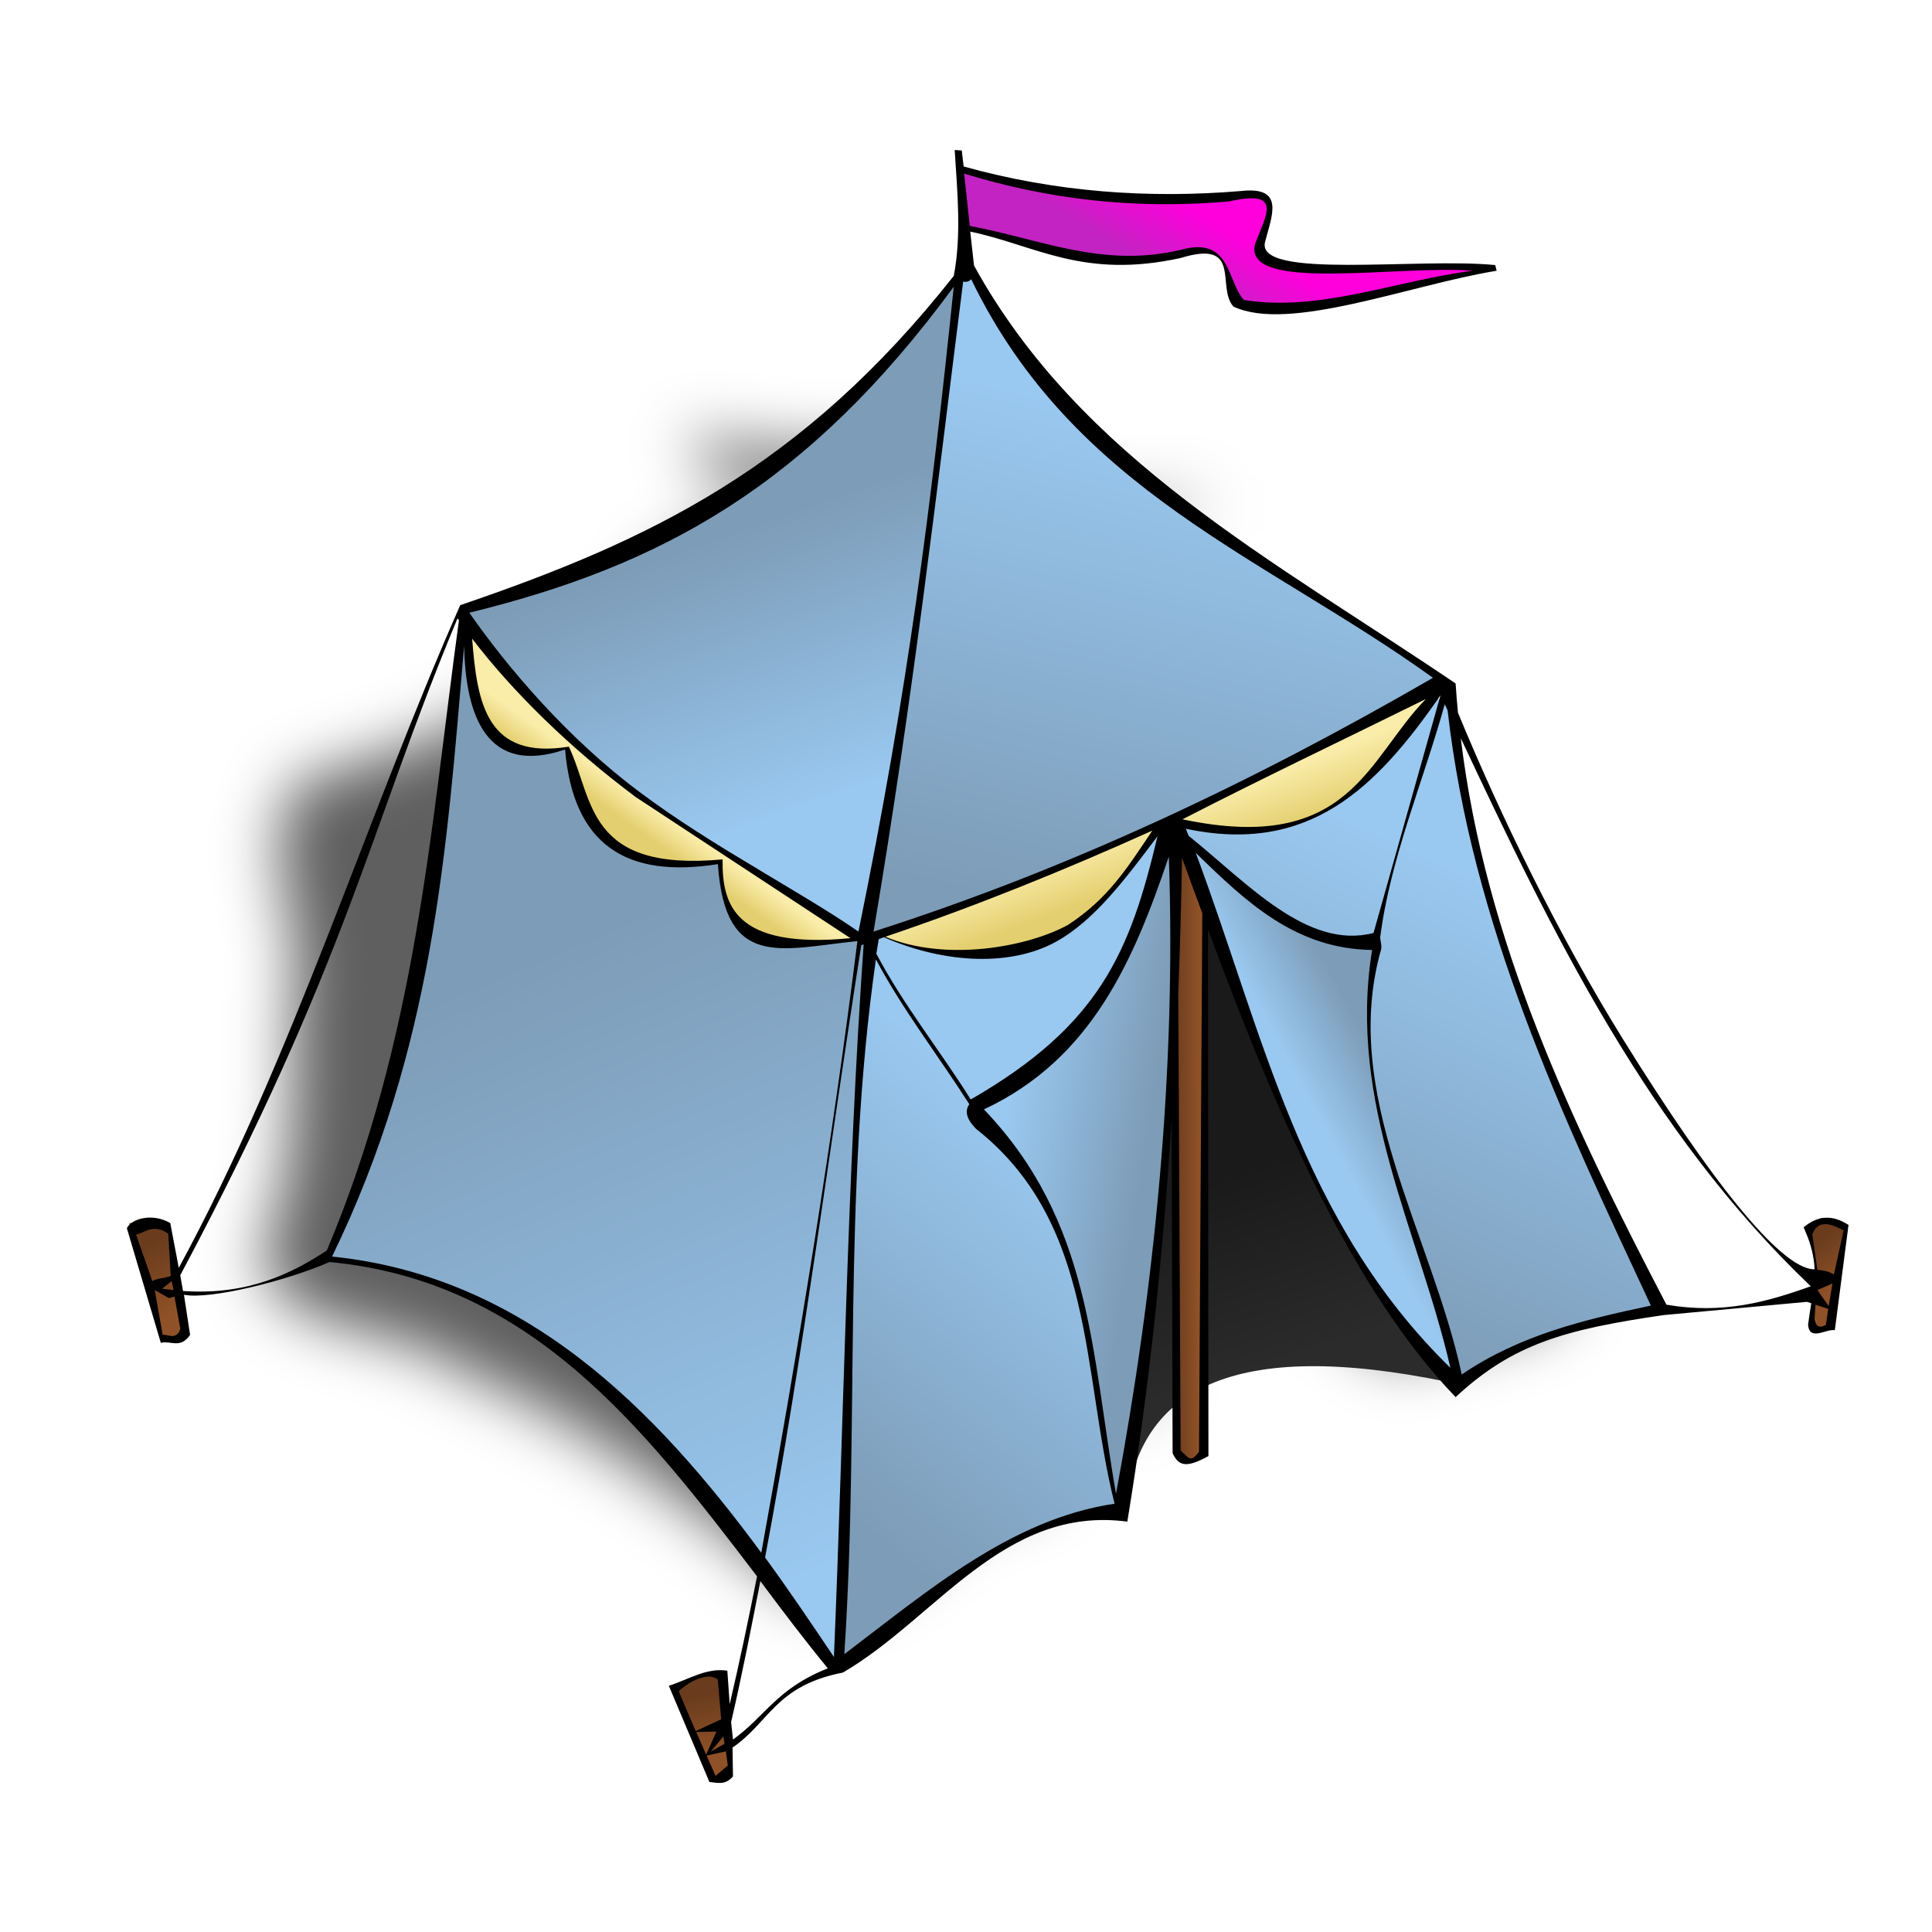
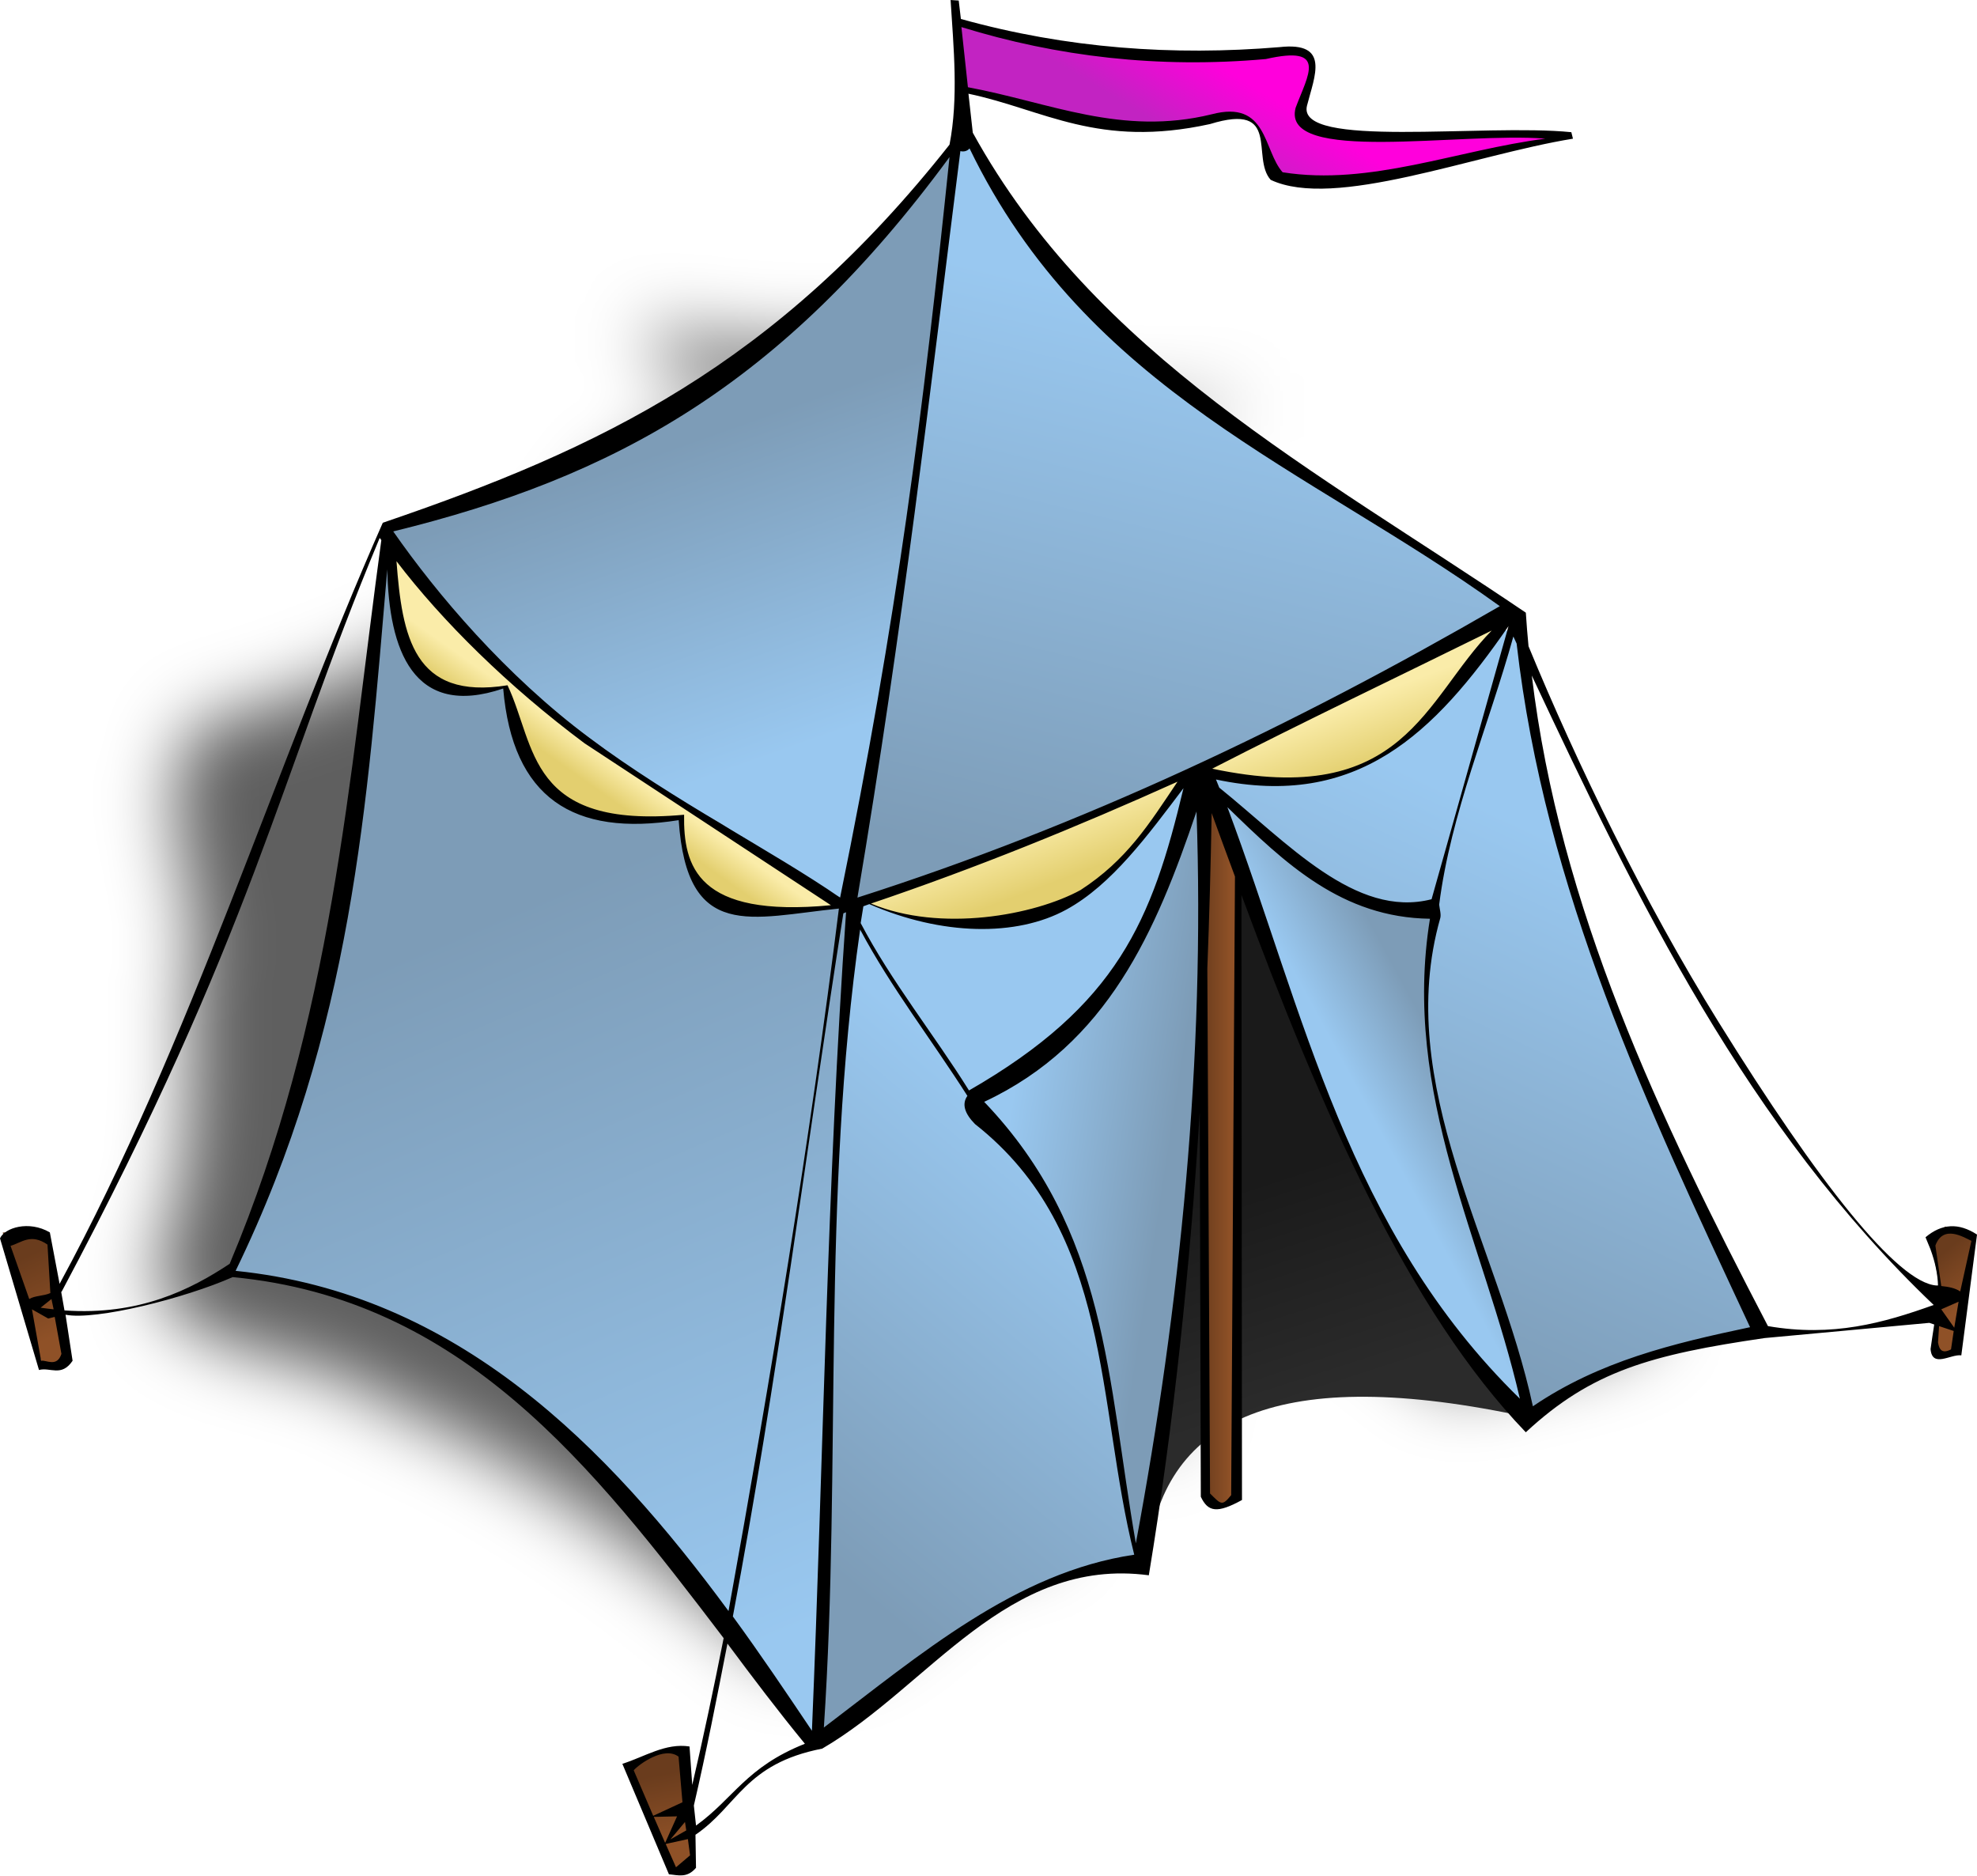
- <svg xmlns="http://www.w3.org/2000/svg" xmlns:xlink="http://www.w3.org/1999/xlink" width="128" height="128" id="svg2" version="1.0">
+ <svg xmlns="http://www.w3.org/2000/svg" xmlns:xlink="http://www.w3.org/1999/xlink" width="114.062" height="108.189" id="svg2" version="1.0">
  <defs id="defs4">
    <linearGradient id="linearGradient3203">
      <stop style="stop-color:#e3cf6f;stop-opacity:1;" offset="0" id="stop3205" />
      <stop style="stop-color:#faeca9;stop-opacity:1;" offset="1" id="stop3207" />
    </linearGradient>
    <linearGradient id="linearGradient3167">
      <stop style="stop-color:#7d9cb7;stop-opacity:1;" offset="0" id="stop3169" />
      <stop style="stop-color:#99c8f0;stop-opacity:1;" offset="1" id="stop3171" />
    </linearGradient>
    <linearGradient id="linearGradient2320">
      <stop style="stop-color:#6a3c1d;stop-opacity:1;" offset="0" id="stop2322" />
      <stop style="stop-color:#8f5127;stop-opacity:1;" offset="1" id="stop2324" />
    </linearGradient>
    <linearGradient xlink:href="#linearGradient2320" id="linearGradient2474" x1="9.514" y1="82.595" x2="11.589" y2="87.005" gradientUnits="userSpaceOnUse" />
    <linearGradient xlink:href="#linearGradient2320" id="linearGradient2478" x1="46.486" y1="112.303" x2="47.222" y2="116.281" gradientUnits="userSpaceOnUse" />
    <linearGradient xlink:href="#linearGradient2320" id="linearGradient2482" x1="77.751" y1="76.411" x2="79.395" y2="76.411" gradientUnits="userSpaceOnUse" />
    <linearGradient xlink:href="#linearGradient2320" id="linearGradient2486" x1="120.303" y1="82.378" x2="122.292" y2="84.8" gradientUnits="userSpaceOnUse" />
    <linearGradient id="linearGradient3108">
      <stop id="stop3110" offset="0" style="stop-color:#c223c2;stop-opacity:1;" />
      <stop id="stop3112" offset="1" style="stop-color:#ff00dc;stop-opacity:1;" />
    </linearGradient>
    <linearGradient xlink:href="#linearGradient3108" id="linearGradient2586" x1="75.66" y1="17.382" x2="78.135" y2="13.316" gradientUnits="userSpaceOnUse" />
    <linearGradient xlink:href="#linearGradient3167" id="linearGradient3173" x1="62.097" y1="58.638" x2="69.881" y2="26.465" gradientUnits="userSpaceOnUse" />
    <linearGradient xlink:href="#linearGradient3167" id="linearGradient3177" x1="50.381" y1="34.574" x2="56.657" y2="52.251" gradientUnits="userSpaceOnUse" />
    <linearGradient xlink:href="#linearGradient3167" id="linearGradient3183" x1="35.886" y1="63.211" x2="53.475" y2="104.4" gradientUnits="userSpaceOnUse" />
    <linearGradient xlink:href="#linearGradient3167" id="linearGradient3187" x1="59.839" y1="103.34" x2="77.251" y2="82.392" gradientUnits="userSpaceOnUse" />
    <linearGradient xlink:href="#linearGradient3167" id="linearGradient3191" x1="76" y1="75.5" x2="66.688" y2="74.062" gradientUnits="userSpaceOnUse" />
    <linearGradient xlink:href="#linearGradient3167" id="linearGradient3195" x1="89.375" y1="66.656" x2="84.75" y2="69.156" gradientUnits="userSpaceOnUse" />
    <linearGradient xlink:href="#linearGradient3167" id="linearGradient3199" x1="91.062" y1="88.875" x2="104" y2="61.062" gradientUnits="userSpaceOnUse" />
    <linearGradient xlink:href="#linearGradient3203" id="linearGradient3209" x1="42.292" y1="55.092" x2="43.33" y2="53.622" gradientUnits="userSpaceOnUse" />
    <linearGradient xlink:href="#linearGradient3203" id="linearGradient3213" x1="75.589" y1="58.465" x2="74.292" y2="55.005" gradientUnits="userSpaceOnUse" />
    <linearGradient id="linearGradient3415">
      <stop id="stop3417" offset="0" style="stop-color:#1a1a1a;stop-opacity:1;" />
      <stop id="stop3419" offset="1" style="stop-color:#2b2b2b;stop-opacity:1;" />
    </linearGradient>
    <linearGradient xlink:href="#linearGradient3415" id="linearGradient3409" x1="79.972" y1="78.421" x2="83.905" y2="90.53" gradientUnits="userSpaceOnUse" />
-     <filter id="filter3460">
+     <filter id="filter3460" color-interpolation-filters="sRGB">
      <feGaussianBlur stdDeviation="2.041" id="feGaussianBlur3462" />
    </filter>
  </defs>
-   <g id="layer2">
-     <path style="fill:#000000;fill-opacity:0.627;fill-rule:evenodd;stroke:none;stroke-width:1px;stroke-linecap:butt;stroke-linejoin:miter;stroke-opacity:1;filter:url(#filter3460)" d="M 45.622,28.693 C 47.733,35.559 57.988,31.306 63.336,33.756 C 69.164,36.362 75.857,35.304 80.525,33.125 C 75.487,33.664 69.026,34.315 64.761,30.383 C 59.041,29.163 51.936,30.737 45.622,28.693 z M 47.828,34.113 C 45.925,35.754 48.45,42.093 47.09,36.619 C 43.355,35.221 42.471,41.764 38.969,42.885 C 33.905,47.067 27.14,49.86 19.943,51.721 C 16.358,55.969 20.807,61.837 19.336,66.657 C 19.32,72.123 19.732,77.804 17.474,82.789 C 17.386,88.594 26.321,87.377 30.552,90.732 C 39.224,94.336 45.973,99.7 52.65,105.141 C 59.582,107.759 61.622,98.662 68.39,99.058 C 78.393,84.316 66.393,55.286 75.27,94.32 C 84.263,70.076 56.877,62.484 92.383,90.078 C 95.688,88.286 105.464,88.357 103.629,84.226 C 99.713,78.794 94.328,73.914 91.115,68.23 C 82.791,49.528 76.258,52.589 59.35,43.094 C 55.056,40.475 51.268,37.378 47.828,34.113 z M 47.949,47.268 C 48.902,67.253 48.897,67.253 47.949,47.268 z M 71.246,95.628 C 71.684,96.504 71.805,96.747 71.246,95.628 z" id="path3215" />
-     <path style="fill:url(#linearGradient3409);fill-rule:evenodd;stroke:none;stroke-width:1px;stroke-linecap:butt;stroke-linejoin:miter;stroke-opacity:1" d="M 74.609,99.869 C 75.424,92.042 81.714,88.623 95.891,91.552 L 78.768,55.47 C 78.768,55.47 69.717,99.012 70.206,99.012 C 70.695,99.012 74.609,100.113 74.609,99.869 z" id="path3407" />
-     <path style="fill:url(#linearGradient2474);fill-rule:evenodd;stroke:none;stroke-width:1px;stroke-linecap:butt;stroke-linejoin:miter;stroke-opacity:1;fill-opacity:1" d="M 8.562,81.038 L 10.292,86.659 L 10.897,88.908 L 11.503,88.822 L 12.454,88.13 L 11.157,81.297 L 9.859,80.951 L 8.562,81.038 z" id="path2472" />
-     <path style="fill:url(#linearGradient2478);fill-rule:evenodd;stroke:none;stroke-width:1px;stroke-linecap:butt;stroke-linejoin:miter;stroke-opacity:1" d="M 44.627,111.741 L 46.789,110.876 L 47.741,110.789 L 48.346,117.276 L 47.395,117.795 L 45.838,114.941 L 44.627,111.741 z" id="path2476" />
-     <path style="fill:url(#linearGradient2482);fill-rule:evenodd;stroke:none;stroke-width:1px;stroke-linecap:butt;stroke-linejoin:miter;stroke-opacity:1" d="M 77.838,56.822 L 77.751,60.714 L 77.924,75.243 L 77.838,95.914 L 78.703,96.951 L 80,96.432 L 79.741,70.832 L 80,60.541 L 78.443,55.87 L 77.838,56.822 z" id="path2480" />
-     <path style="fill:url(#linearGradient2486);fill-rule:evenodd;stroke:none;stroke-width:1px;stroke-linecap:butt;stroke-linejoin:miter;stroke-opacity:1" d="M 120.043,87.957 L 120.216,86.314 L 120.389,84.584 L 119.784,81.297 L 120.649,80.692 L 122.292,81.297 L 121.859,83.978 L 121.341,87.957 L 120.562,88.043 L 120.043,87.957 z" id="path2484" />
-     <path style="fill:url(#linearGradient2586);fill-rule:evenodd;stroke:none;stroke-width:1px;stroke-linecap:butt;stroke-linejoin:miter;stroke-opacity:1" d="M 63.551,11.062 L 66.998,12.123 L 75.484,13.095 L 80.61,13.095 L 83.35,12.742 L 84.234,13.714 L 83.527,16.454 L 83.704,16.984 L 85.206,17.515 L 90.245,17.868 L 98.73,17.691 L 93.957,19.017 L 86.797,20.255 L 84.499,20.52 L 81.671,19.901 L 81.229,17.868 C 81.005,16.902 80.355,16.788 79.726,16.631 L 76.456,16.984 L 72.655,17.161 L 68.501,16.189 L 63.905,15.128 L 63.551,11.062 z" id="path2584" />
-     <path style="fill:url(#linearGradient3173);fill-rule:evenodd;stroke:none;stroke-width:1px;stroke-linecap:butt;stroke-linejoin:miter;stroke-opacity:1;fill-opacity:1" d="M 57.188,62.062 L 61.75,60.812 L 76.75,54.75 L 88.188,49.188 L 95.938,45.375 L 94.938,44.5 L 88.875,40.562 L 80.25,35.062 L 71.188,27.562 L 64.5,18.062 L 63.562,18.375 L 63.438,21.062 L 61.938,31.938 L 60.312,45.125 L 58.25,57.25 L 57.188,62.062 z" id="path2588" />
-     <path style="fill:url(#linearGradient3177);fill-rule:evenodd;stroke:none;stroke-width:1px;stroke-linecap:butt;stroke-linejoin:miter;stroke-opacity:1" d="M 30.848,40.054 L 36.946,38.551 L 46.492,34.308 L 52.679,29.889 L 56.834,26.088 L 63.463,18.664 L 63.374,20.255 L 62.225,30.508 L 60.281,43.678 L 57.364,61.974 L 55.508,61.002 L 50.028,57.466 L 46.227,55.256 L 43.841,53.577 L 38.272,49.423 L 32.704,43.236 L 31.201,41.733 L 30.848,40.054 z" id="path3175" />
-     <path style="fill:url(#linearGradient3183);fill-rule:evenodd;stroke:none;stroke-width:1px;stroke-linecap:butt;stroke-linejoin:miter;stroke-opacity:1" d="M 21.655,83.452 L 22.804,81.154 L 26.163,71.697 L 29.875,51.898 L 30.582,41.645 L 31.378,45.092 L 31.997,47.301 L 33.146,48.981 L 34.913,49.865 L 37.653,49.6 L 38.714,53.223 L 40.305,55.433 L 42.073,56.759 L 43.841,56.936 L 45.432,57.289 L 47.73,57.113 L 47.995,59.145 L 48.879,61.09 L 50.293,62.062 L 53.563,62.416 L 57.276,62.239 L 57.629,63.653 L 56.745,73.818 L 56.215,93.882 L 55.596,110.411 L 50.735,104.224 L 43.487,95.12 L 38.095,89.993 L 33.057,86.634 L 26.163,84.071 L 21.655,83.452 z" id="path3181" />
-     <path style="fill:url(#linearGradient3187);fill-rule:evenodd;stroke:none;stroke-width:1px;stroke-linecap:butt;stroke-linejoin:miter;stroke-opacity:1" d="M 55.596,109.88 L 56.569,80.359 L 56.745,72.315 L 57.983,61.886 C 64.84,59.875 70.942,57.109 77.251,54.549 L 76.544,57.643 L 73.451,65.067 L 68.855,70.371 L 64.789,73.022 L 64.965,74.26 L 67.794,77 L 70.269,81.773 L 71.771,86.723 L 72.92,93.529 L 73.664,98.213 L 74.246,100.334 L 70.799,100.423 L 65.407,103.163 L 59.751,106.964 L 56.127,110.234 L 55.596,109.88 z" id="path3185" />
-     <path style="fill:url(#linearGradient3191);fill-rule:evenodd;stroke:none;stroke-width:1px;stroke-linecap:butt;stroke-linejoin:miter;stroke-opacity:1;fill-opacity:1" d="M 64.938,73.5 L 66.438,75.438 L 68.875,78.938 L 69.938,81.375 L 71.375,85.125 L 72,88.062 L 72.75,93.25 L 73.188,95.812 L 73.688,98.188 L 73.938,99.5 L 75.812,89.875 L 76.875,81.25 L 77.562,71.562 L 77.938,61.188 L 77.688,55.062 L 76.812,56.312 L 75,62.188 L 71.375,68.062 L 67.062,71.625 L 64.562,73.125 L 64.938,73.5 z" id="path3189" />
-     <path style="fill:url(#linearGradient3195);fill-rule:evenodd;stroke:none;stroke-width:1px;stroke-linecap:butt;stroke-linejoin:miter;stroke-opacity:1" d="M 78.125,55.125 L 81.188,63.688 L 84,70.938 L 86.25,76.125 L 87.812,79.625 L 90.75,84.375 L 95.375,90.562 L 96.438,91.688 L 95.938,88.312 L 92.125,76.625 L 91.25,73.062 L 90.875,70.375 L 90.562,67.688 L 91.188,63.312 L 91.312,62.562 L 89.438,62.375 L 85.375,61.062 L 80.562,57.125 L 78.125,55.125 z" id="path3193" />
-     <path style="fill:url(#linearGradient3199);fill-rule:evenodd;stroke:none;stroke-width:1px;stroke-linecap:butt;stroke-linejoin:miter;stroke-opacity:1;fill-opacity:1" d="M 97,91.562 L 98.688,90.188 L 102.812,88.375 L 110.062,86.812 L 105.062,76.625 L 100.312,64.812 L 97.375,55.125 L 96.25,46.562 L 93.75,45.875 L 87.875,49.062 L 81.938,52.125 L 77.688,54.438 L 78,55.375 L 79.562,56.438 L 82.312,59.062 L 85.125,60.875 L 87,61.875 L 89.438,62.5 L 91.438,62.625 L 90.938,64.188 L 90.625,67.062 L 90.875,70.875 L 91.625,74.75 L 92.688,78.625 L 95.75,87.75 L 96.438,92.062 L 97,91.562 z" id="path3197" />
-     <path style="fill:url(#linearGradient3209);fill-rule:evenodd;stroke:none;stroke-width:1px;stroke-linecap:butt;stroke-linejoin:miter;stroke-opacity:1;fill-opacity:1" d="M 30.812,41.688 L 31.25,46.312 L 32.562,48.75 L 34.875,49.75 L 37.625,49.625 L 38.562,52.625 L 40.125,55.625 L 42.438,56.938 L 44.562,57.312 L 47.812,57.062 L 47.812,58.562 L 48.688,60.812 L 50.688,62.312 L 53.25,62.438 L 57.125,62.312 L 50.812,58.125 L 44.25,54.062 L 38.562,49.688 L 32,42.312 L 30.812,41.688 z" id="path3201" />
-     <path style="fill:url(#linearGradient3213);fill-rule:evenodd;stroke:none;stroke-width:1px;stroke-linecap:butt;stroke-linejoin:miter;stroke-opacity:1" d="M 58.292,62.011 L 60.714,62.789 L 65.903,63.308 L 69.016,62.097 L 70.746,61.405 L 72.735,60.108 L 76.886,54.832 L 78.53,54.659 L 81.643,55.178 L 84.584,54.919 L 86.659,54.314 L 89.427,52.67 L 93.405,48.432 L 95.308,45.492 L 88.822,48.605 L 80.692,52.93 L 77.146,54.314 L 73.686,56.043 L 62.616,60.541 L 59.157,61.665 L 58.292,62.011 z" id="path3211" />
+   <g id="layer2" transform="translate(-8.40625,-9.9375)">
+     <path style="fill:#000000;fill-opacity:0.627;fill-rule:evenodd;stroke:none;filter:url(#filter3460)" d="m 45.622,28.693 c 2.111,6.866 12.366,2.612 17.713,5.063 5.828,2.605 12.522,1.547 17.189,-0.632 -5.038,0.539 -11.498,1.19 -15.764,-2.742 -5.719,-1.22 -12.824,0.355 -19.138,-1.689 z m 2.206,5.42 c -1.903,1.641 0.622,7.981 -0.738,2.506 -3.734,-1.397 -4.618,5.145 -8.121,6.267 -5.064,4.182 -11.829,6.975 -19.026,8.836 -3.585,4.248 0.864,10.116 -0.607,14.936 -0.016,5.466 0.396,11.146 -1.862,16.131 -0.088,5.805 8.847,4.588 13.078,7.943 8.672,3.603 15.421,8.968 22.098,14.409 6.932,2.618 8.972,-6.479 15.739,-6.083 C 78.393,84.316 66.393,55.286 75.27,94.32 84.263,70.076 56.877,62.484 92.383,90.078 95.688,88.286 105.464,88.357 103.629,84.226 99.713,78.794 94.328,73.914 91.115,68.23 82.791,49.528 76.258,52.589 59.35,43.094 55.056,40.475 51.268,37.378 47.828,34.113 z m 0.121,13.155 c 0.953,19.985 0.948,19.985 0,0 z m 23.297,48.36 c 0.438,0.875 0.559,1.119 0,0 z" id="path3215" />
+     <path style="fill:url(#linearGradient3409);fill-rule:evenodd;stroke:none" d="m 74.609,99.869 c 0.815,-7.827 7.105,-11.246 21.282,-8.317 L 78.768,55.47 c 0,0 -9.051,43.542 -8.562,43.542 0.489,0 4.403,1.101 4.403,0.856 z" id="path3407" />
+     <path style="fill:url(#linearGradient2474);fill-opacity:1;fill-rule:evenodd;stroke:none" d="m 8.562,81.038 1.73,5.622 0.605,2.249 0.605,-0.086 0.951,-0.692 -1.297,-6.832 -1.297,-0.346 -1.297,0.086 z" id="path2472" />
+     <path style="fill:url(#linearGradient2478);fill-rule:evenodd;stroke:none" d="m 44.627,111.741 2.162,-0.865 0.951,-0.086 0.605,6.486 -0.951,0.519 -1.557,-2.854 -1.211,-3.2 z" id="path2476" />
+     <path style="fill:url(#linearGradient2482);fill-rule:evenodd;stroke:none" d="m 77.838,56.822 -0.086,3.892 0.173,14.53 -0.086,20.67 0.865,1.038 L 80,96.432 79.741,70.832 80,60.541 78.443,55.87 77.838,56.822 z" id="path2480" />
+     <path style="fill:url(#linearGradient2486);fill-rule:evenodd;stroke:none" d="m 120.043,87.957 0.173,-1.643 0.173,-1.73 -0.605,-3.286 0.865,-0.605 1.643,0.605 -0.432,2.681 -0.519,3.978 -0.778,0.086 -0.519,-0.086 z" id="path2484" />
+     <path style="fill:url(#linearGradient2586);fill-rule:evenodd;stroke:none" d="m 63.551,11.062 3.447,1.061 8.485,0.972 5.127,0 2.74,-0.354 0.884,0.972 -0.707,2.74 0.177,0.53 1.503,0.53 5.038,0.354 8.485,-0.177 -4.773,1.326 -7.159,1.237 -2.298,0.265 -2.828,-0.619 -0.442,-2.033 C 81.005,16.902 80.355,16.788 79.726,16.631 l -3.27,0.354 -3.801,0.177 -4.154,-0.972 -4.596,-1.061 -0.354,-4.066 z" id="path2584" />
+     <path style="fill:url(#linearGradient3173);fill-opacity:1;fill-rule:evenodd;stroke:none" d="m 57.188,62.062 4.562,-1.25 15,-6.062 11.438,-5.562 7.75,-3.812 -1,-0.875 -6.062,-3.938 -8.625,-5.5 -9.062,-7.5 -6.688,-9.5 -0.938,0.312 -0.125,2.688 -1.5,10.875 -1.625,13.188 -2.062,12.125 -1.062,4.812 z" id="path2588" />
+     <path style="fill:url(#linearGradient3177);fill-rule:evenodd;stroke:none" d="m 30.848,40.054 6.099,-1.503 9.546,-4.243 6.187,-4.419 4.154,-3.801 6.629,-7.425 -0.088,1.591 -1.149,10.253 -1.945,13.17 -2.917,18.296 -1.856,-0.972 -5.48,-3.536 -3.801,-2.21 -2.386,-1.679 -5.568,-4.154 -5.568,-6.187 -1.503,-1.503 -0.354,-1.679 z" id="path3175" />
+     <path style="fill:url(#linearGradient3183);fill-rule:evenodd;stroke:none" d="m 21.655,83.452 1.149,-2.298 3.359,-9.458 3.712,-19.799 0.707,-10.253 0.795,3.447 0.619,2.21 1.149,1.679 1.768,0.884 2.74,-0.265 1.061,3.624 1.591,2.21 1.768,1.326 1.768,0.177 1.591,0.354 2.298,-0.177 0.265,2.033 0.884,1.945 1.414,0.972 3.27,0.354 3.712,-0.177 0.354,1.414 -0.884,10.165 -0.53,20.064 -0.619,16.529 -4.861,-6.187 -7.248,-9.104 -5.392,-5.127 -5.038,-3.359 -6.894,-2.563 -4.508,-0.619 z" id="path3181" />
+     <path style="fill:url(#linearGradient3187);fill-rule:evenodd;stroke:none" d="m 55.596,109.88 0.972,-29.522 0.177,-8.043 1.237,-10.43 c 6.857,-2.011 12.96,-4.777 19.269,-7.336 l -0.707,3.094 -3.094,7.425 -4.596,5.303 -4.066,2.652 0.177,1.237 2.828,2.74 2.475,4.773 1.503,4.95 1.149,6.806 0.744,4.685 0.582,2.121 -3.447,0.088 -5.392,2.74 -5.657,3.801 -3.624,3.27 -0.53,-0.354 z" id="path3185" />
+     <path style="fill:url(#linearGradient3191);fill-opacity:1;fill-rule:evenodd;stroke:none" d="m 64.938,73.5 1.5,1.938 2.438,3.5 1.062,2.438 1.438,3.75 0.625,2.938 0.75,5.188 0.438,2.562 0.5,2.375 0.25,1.312 1.875,-9.625 1.062,-8.625 0.688,-9.688 0.375,-10.375 -0.25,-6.125 -0.875,1.25 -1.812,5.875 -3.625,5.875 -4.312,3.562 -2.5,1.5 0.375,0.375 z" id="path3189" />
+     <path style="fill:url(#linearGradient3195);fill-rule:evenodd;stroke:none" d="m 78.125,55.125 3.062,8.562 2.812,7.25 2.25,5.188 1.562,3.5 2.938,4.75 4.625,6.188 1.062,1.125 -0.5,-3.375 L 92.125,76.625 91.25,73.062 90.875,70.375 l -0.312,-2.688 0.625,-4.375 0.125,-0.75 -1.875,-0.188 -4.062,-1.312 -4.812,-3.938 -2.438,-2 z" id="path3193" />
+     <path style="fill:url(#linearGradient3199);fill-opacity:1;fill-rule:evenodd;stroke:none" d="m 97,91.562 1.688,-1.375 4.125,-1.812 7.25,-1.562 -5,-10.188 -4.75,-11.812 -2.938,-9.688 -1.125,-8.562 -2.5,-0.688 -5.875,3.188 -5.938,3.062 -4.25,2.312 0.312,0.938 1.562,1.062 2.75,2.625 2.812,1.812 1.875,1 2.438,0.625 2,0.125 -0.5,1.562 -0.312,2.875 0.25,3.812 0.75,3.875 1.062,3.875 3.062,9.125 0.688,4.312 0.562,-0.5 z" id="path3197" />
+     <path style="fill:url(#linearGradient3209);fill-opacity:1;fill-rule:evenodd;stroke:none" d="m 30.812,41.688 0.438,4.625 1.312,2.438 2.312,1 2.75,-0.125 0.938,3 1.562,3 2.312,1.312 2.125,0.375 3.25,-0.25 0,1.5 0.875,2.25 2,1.5 2.562,0.125 3.875,-0.125 L 50.812,58.125 44.25,54.062 38.562,49.688 32,42.312 30.812,41.688 z" id="path3201" />
+     <path style="fill:url(#linearGradient3213);fill-rule:evenodd;stroke:none" d="m 58.292,62.011 2.422,0.778 5.189,0.519 3.114,-1.211 1.73,-0.692 1.989,-1.297 4.151,-5.276 1.643,-0.173 3.114,0.519 2.941,-0.259 2.076,-0.605 2.768,-1.643 3.978,-4.238 1.903,-2.941 -6.486,3.114 -8.13,4.324 -3.546,1.384 -3.459,1.73 -11.07,4.497 -3.459,1.124 -0.865,0.346 z" id="path3211" />
  </g>
-   <g id="layer1">
-     <path style="fill:#000000;fill-opacity:1;fill-rule:evenodd;stroke:none;stroke-width:1px;stroke-linecap:butt;stroke-linejoin:miter;stroke-opacity:1" d="M 63.25,9.938 C 63.424,12.694 63.711,15.596 63.188,18.281 C 53.135,31.013 43.077,35.8 30.491,40.094 C 24.243,54.239 19.446,69.992 11.844,84 L 11.281,81.031 C 10.065,80.323 8.675,80.767 8.406,81.375 L 10.656,88.969 C 11.302,88.794 11.948,89.391 12.594,88.438 L 12.188,85.781 C 13.933,86.124 19.075,84.831 21.829,83.611 C 35.073,84.863 42.562,94.454 50.156,104.438 C 49.595,107.267 49.002,110.093 48.344,112.906 L 48.188,110.688 C 46.804,110.471 45.593,111.285 44.312,111.688 L 47,118.062 C 47.521,118.104 48.042,118.302 48.562,117.688 L 48.531,115.781 C 50.969,114.125 51.367,111.685 55.844,110.812 C 62.017,107.215 66.507,99.726 74.688,100.812 C 76.148,91.956 77.063,83.032 77.625,74.094 L 77.688,96.281 C 78.099,97.156 78.623,97.259 80.062,96.469 L 80.031,61.562 C 84.652,74.056 89.672,85.528 96.438,92.562 C 100.246,89.026 103.669,88.085 110.219,87.128 L 119.719,86.25 L 120,86.344 C 119.955,86.611 119.827,87.486 119.789,87.762 C 119.881,88.881 120.955,88.037 121.562,88.125 L 122.469,81.156 C 121.409,80.468 120.442,80.518 119.497,81.312 L 119.781,82 C 120.065,82.768 120.2,83.456 120.219,84.094 C 120.188,84.091 120.156,84.096 120.125,84.094 C 117.892,83.944 113.327,78.186 107.562,68.906 C 103.243,61.953 99.365,53.936 96.594,47.219 C 96.534,46.58 96.478,45.927 96.438,45.281 C 84.29,37.053 71.596,30.422 64.531,17.594 L 64.281,15.344 C 68.625,16.257 71.754,18.513 78.219,17.094 C 82.355,15.821 80.56,19.034 81.719,20.312 C 85.391,22.044 93.41,18.873 99.156,17.938 L 99.062,17.562 C 93.979,17.052 83.181,18.542 83.812,16.031 C 84.246,14.328 85.18,12.323 82.219,12.656 C 76.089,13.164 69.973,12.737 63.844,11.031 L 63.719,9.969 L 63.25,9.938 z M 63.875,11.5 C 69.402,13.205 75.233,13.897 81.438,13.344 C 85.036,12.528 83.868,14.25 83.156,16.156 C 82.29,19.425 92.688,17.539 97.562,17.938 C 92.514,18.58 87.455,20.681 82.406,19.875 C 81.281,18.615 81.551,15.678 78.312,16.531 C 73.108,17.806 68.977,15.848 64.25,14.969 L 63.875,11.5 z M 64.344,18.5 C 71.135,32.542 83.883,36.941 94.938,44.906 C 82.971,51.831 70.874,57.562 57.875,61.719 C 60.526,45.975 62.04,32.672 63.812,18.656 C 64.017,18.703 64.207,18.656 64.344,18.5 z M 63.188,19 C 61.668,33.678 60.171,45.615 56.875,61.719 C 52.975,59.023 47.273,56.133 42.406,52.5 C 37.571,48.891 33.611,44.208 31.094,40.594 C 43.829,37.473 53.481,32.206 63.188,19 z M 30.312,40.969 C 30.342,41.011 30.377,41.052 30.406,41.094 C 28.514,54.953 27.605,68.704 21.656,82.844 C 19.376,84.35 16.434,85.833 12.125,85.531 L 11.938,84.469 L 11.969,84.438 C 23.109,63.518 24.364,55.216 30.312,40.969 z M 31.281,42.312 C 33.92,45.771 37.71,49.517 42.125,52.812 L 56.344,62.156 C 48.615,62.902 47.83,59.895 47.875,56.938 C 38.83,57.771 39.349,52.979 37.688,49.469 C 32.248,50.352 31.609,46.619 31.281,42.312 z M 30.75,42.781 C 30.841,47.391 32.225,51.426 37.438,49.656 C 37.975,55.972 41.486,58.215 47.562,57.25 C 48.04,64.292 51.739,62.863 56.805,62.351 C 55.154,75.612 52.858,89.495 50.438,102.875 C 43.442,93.374 34.788,84.551 22,83.25 C 28.745,69.371 29.592,56.31 30.75,42.781 z M 95.438,46.062 L 91,61.812 C 86.606,62.945 82.66,58.521 78.75,55.375 C 78.689,55.219 78.624,55.062 78.562,54.906 C 86.725,56.635 91.168,52.232 95.438,46.062 z M 94.469,46.312 C 90.581,50.267 89.439,56.633 78.344,54.281 C 83.556,51.601 89.111,48.957 94.469,46.312 z M 95.719,46.656 C 95.782,46.791 95.843,46.927 95.906,47.062 C 97.537,61.316 103.435,73.77 109.375,86.5 C 104.896,87.446 100.691,88.454 96.844,91.062 C 94.822,81.677 88.774,72.501 91.5,62.906 C 91.561,62.691 91.468,62.392 91.438,62.125 C 92.106,56.86 94.287,51.812 95.719,46.656 z M 96.781,48.906 C 102.836,61.801 109.203,74.959 119.969,85.219 C 117.065,86.26 114.138,87.083 110.406,86.438 C 104.09,74.336 98.391,62.324 96.781,48.906 z M 76.344,55.031 C 74.676,57.515 73.422,59.543 70.75,61.281 C 68.083,62.744 62.673,63.738 58.656,62.062 C 64.683,60.025 70.556,57.639 76.344,55.031 z M 76.688,55.406 C 74.872,63.041 72.893,67.912 64.312,72.844 C 62.308,69.634 59.821,66.544 58.062,63.188 C 58.11,62.863 58.168,62.543 58.219,62.219 C 58.334,62.18 58.447,62.133 58.562,62.094 C 62.727,63.909 67.047,63.991 69.938,62.406 C 72.556,60.97 74.636,58.117 76.688,55.406 z M 79.219,56.5 C 82.568,59.768 85.837,62.87 90.906,62.938 C 89.265,73.079 94.009,81.566 96.094,90.625 C 86.138,80.906 83.659,68.364 79.219,56.5 z M 77.438,56.75 C 77.936,71.002 76.493,85.256 73.938,98.969 C 72.278,89.458 72.314,80.955 65.188,73.5 C 72.317,70.16 75.098,63.667 77.438,56.75 z M 78.312,56.844 C 78.752,58.073 79.211,59.285 79.656,60.5 L 79.438,96.188 C 78.905,96.847 78.854,96.717 78.219,96.094 L 78.062,65.812 C 78.18,62.825 78.259,59.834 78.312,56.844 z M 57.219,62.562 C 56.118,78.3 55.913,94.014 55.25,109.781 C 53.787,107.606 52.293,105.383 50.688,103.188 C 53.241,89.674 54.929,76.139 57.062,62.625 C 57.116,62.608 57.165,62.58 57.219,62.562 z M 58.031,63.562 C 59.826,66.929 62.16,69.925 64.219,73.156 C 63.881,73.637 64.072,74.185 64.656,74.781 C 72.599,81.029 71.651,90.883 73.844,99.625 C 67.009,100.635 61.454,105.416 55.938,109.594 C 56.948,94.391 55.801,79.126 58.031,63.562 z M 11.146,81.733 L 11.312,84.531 C 10.908,84.71 10.43,84.67 10.094,84.875 L 9.015,81.808 C 9.663,81.617 10.178,81.071 11.146,81.733 z M 120.068,81.791 C 120.515,80.561 121.699,81.311 122.146,81.52 L 121.5,84.438 C 121.189,84.228 120.809,84.169 120.406,84.125 L 120.068,81.791 z M 11.375,84.875 L 11.5,85.469 C 11.251,85.442 11.008,85.414 10.75,85.375 L 11.375,84.875 z M 121.406,85.031 L 121.156,86.531 L 120.406,85.469 L 121.406,85.031 z M 10.25,85.469 L 11.188,86 L 11.562,85.906 L 11.949,88.041 C 11.689,88.849 11.039,88.361 10.779,88.442 L 10.25,85.469 z M 120.281,86.438 L 121.125,86.719 L 120.969,87.781 C 120.446,88.055 120.284,87.788 120.219,87.375 L 120.281,86.438 z M 50.375,104.75 C 51.842,106.723 53.32,108.676 54.844,110.531 C 51.444,111.882 50.73,113.694 48.562,115.25 L 48.438,114.094 C 49.16,110.981 49.77,107.863 50.375,104.75 z M 47.555,111.274 L 47.781,113.906 L 46.094,114.688 L 44.969,112.062 C 45.24,111.742 46.722,110.641 47.555,111.274 z M 47.469,114.719 L 46.781,116.25 L 46.125,114.75 L 47.469,114.719 z M 47.926,115.046 L 48,115.531 L 47.089,116.045 L 47.926,115.046 z M 48.094,116.031 L 48.219,116.969 L 47.406,117.656 L 46.812,116.312 L 48.094,116.031 z" id="path2308" />
+   <g id="layer1" transform="translate(-8.40625,-9.9375)">
+     <path style="fill:#000000;fill-opacity:1;fill-rule:evenodd;stroke:none" d="m 63.25,9.938 c 0.174,2.757 0.461,5.659 -0.062,8.344 C 53.135,31.013 43.077,35.8 30.491,40.094 24.243,54.239 19.446,69.992 11.844,84 l -0.562,-2.969 C 10.065,80.323 8.675,80.767 8.406,81.375 l 2.25,7.594 c 0.646,-0.175 1.292,0.422 1.938,-0.531 L 12.188,85.781 c 1.746,0.342 6.888,-0.951 9.642,-2.17 13.244,1.253 20.733,10.843 28.327,20.827 -0.561,2.83 -1.154,5.656 -1.812,8.469 L 48.188,110.688 c -1.383,-0.216 -2.595,0.597 -3.875,1 L 47,118.062 c 0.521,0.042 1.042,0.24 1.562,-0.375 l -0.031,-1.906 c 2.438,-1.656 2.836,-4.097 7.312,-4.969 6.173,-3.598 10.663,-11.087 18.844,-10 1.461,-8.856 2.376,-17.78 2.938,-26.719 l 0.062,22.188 c 0.411,0.875 0.936,0.978 2.375,0.188 L 80.031,61.562 c 4.621,12.493 9.641,23.965 16.406,31 3.808,-3.537 7.232,-4.478 13.781,-5.435 L 119.719,86.25 120,86.344 c -0.045,0.268 -0.173,1.143 -0.211,1.418 0.092,1.119 1.166,0.276 1.774,0.363 l 0.906,-6.969 c -1.059,-0.688 -2.026,-0.639 -2.971,0.156 L 119.781,82 c 0.283,0.768 0.419,1.456 0.438,2.094 -0.03,-0.002 -0.063,0.002 -0.094,0 -2.233,-0.15 -6.798,-5.908 -12.562,-15.188 C 103.243,61.953 99.365,53.936 96.594,47.219 96.534,46.58 96.478,45.927 96.438,45.281 84.29,37.053 71.596,30.422 64.531,17.594 l -0.25,-2.25 c 4.344,0.913 7.473,3.169 13.938,1.75 4.136,-1.273 2.341,1.94 3.5,3.219 3.672,1.732 11.691,-1.44 17.438,-2.375 l -0.094,-0.375 c -5.083,-0.51 -15.881,0.979 -15.25,-1.531 0.433,-1.704 1.368,-3.708 -1.594,-3.375 -6.13,0.508 -12.245,0.081 -18.375,-1.625 L 63.719,9.969 63.25,9.938 z M 63.875,11.5 c 5.527,1.705 11.358,2.397 17.562,1.844 3.599,-0.816 2.431,0.906 1.719,2.812 -0.866,3.268 9.532,1.383 14.406,1.781 C 92.514,18.58 87.455,20.681 82.406,19.875 81.281,18.615 81.551,15.678 78.312,16.531 73.108,17.806 68.977,15.848 64.25,14.969 L 63.875,11.5 z m 0.469,7 c 6.791,14.042 19.539,18.441 30.594,26.406 -11.966,6.924 -24.063,12.656 -37.062,16.812 2.651,-15.744 4.165,-29.047 5.938,-43.062 0.205,0.047 0.394,1.92e-4 0.531,-0.156 z M 63.188,19 C 61.668,33.678 60.171,45.615 56.875,61.719 52.975,59.023 47.273,56.133 42.406,52.5 37.571,48.891 33.611,44.208 31.094,40.594 43.829,37.473 53.481,32.206 63.188,19 z m -32.875,21.969 c 0.029,0.042 0.064,0.083 0.094,0.125 -1.892,13.859 -2.801,27.611 -8.75,41.75 -2.28,1.506 -5.222,2.989 -9.531,2.688 l -0.188,-1.062 0.031,-0.031 C 23.109,63.518 24.364,55.216 30.312,40.969 z m 0.969,1.344 c 2.639,3.459 6.429,7.204 10.844,10.5 l 14.219,9.344 C 48.615,62.902 47.83,59.895 47.875,56.938 38.83,57.771 39.349,52.979 37.688,49.469 32.248,50.352 31.609,46.619 31.281,42.312 z M 30.75,42.781 c 0.091,4.61 1.475,8.644 6.688,6.875 0.538,6.316 4.048,8.559 10.125,7.594 0.477,7.042 4.176,5.613 9.243,5.101 C 55.154,75.612 52.858,89.495 50.438,102.875 43.442,93.374 34.788,84.551 22,83.25 28.745,69.371 29.592,56.31 30.75,42.781 z M 95.438,46.062 91,61.812 c -4.394,1.132 -8.34,-3.292 -12.25,-6.438 -0.061,-0.156 -0.126,-0.313 -0.188,-0.469 8.162,1.729 12.606,-2.675 16.875,-8.844 z m -0.969,0.25 c -3.888,3.954 -5.03,10.321 -16.125,7.969 5.212,-2.68 10.767,-5.324 16.125,-7.969 z m 1.25,0.344 c 0.063,0.135 0.124,0.271 0.188,0.406 1.631,14.254 7.529,26.707 13.469,39.438 -4.479,0.946 -8.684,1.954 -12.531,4.562 C 94.822,81.677 88.774,72.501 91.5,62.906 91.561,62.691 91.468,62.392 91.438,62.125 92.106,56.86 94.287,51.812 95.719,46.656 z m 1.062,2.25 c 6.055,12.894 12.421,26.052 23.188,36.312 -2.904,1.041 -5.831,1.864 -9.562,1.219 -6.316,-12.102 -12.015,-24.114 -13.625,-37.531 z m -20.438,6.125 c -1.667,2.484 -2.921,4.511 -5.594,6.25 -2.667,1.462 -8.077,2.457 -12.094,0.781 6.026,-2.037 11.899,-4.423 17.688,-7.031 z m 0.344,0.375 c -1.816,7.634 -3.795,12.506 -12.375,17.438 -2.004,-3.21 -4.492,-6.3 -6.25,-9.656 0.048,-0.324 0.106,-0.644 0.156,-0.969 0.116,-0.039 0.228,-0.086 0.344,-0.125 4.165,1.816 8.484,1.898 11.375,0.312 2.619,-1.436 4.698,-4.29 6.75,-7 z M 79.219,56.5 c 3.35,3.268 6.618,6.37 11.688,6.438 -1.642,10.141 3.102,18.628 5.188,27.688 C 86.138,80.906 83.659,68.364 79.219,56.5 z m -1.781,0.25 c 0.499,14.252 -0.944,28.506 -3.5,42.219 -1.659,-9.511 -1.623,-18.014 -8.75,-25.469 7.13,-3.34 9.911,-9.833 12.25,-16.75 z m 0.875,0.094 c 0.44,1.23 0.898,2.441 1.344,3.656 L 79.438,96.188 c -0.533,0.659 -0.583,0.53 -1.219,-0.094 L 78.062,65.812 c 0.117,-2.987 0.196,-5.978 0.25,-8.969 z M 57.219,62.562 c -1.1,15.737 -1.305,31.451 -1.969,47.219 -1.463,-2.176 -2.957,-4.398 -4.562,-6.594 2.554,-13.514 4.242,-27.049 6.375,-40.562 0.053,-0.017 0.103,-0.045 0.156,-0.062 z m 0.812,1 c 1.795,3.366 4.129,6.362 6.188,9.594 -0.338,0.481 -0.147,1.029 0.438,1.625 7.942,6.247 6.995,16.102 9.188,24.844 -6.835,1.01 -12.39,5.791 -17.906,9.969 C 56.948,94.391 55.801,79.126 58.031,63.562 z M 11.146,81.733 11.312,84.531 c -0.404,0.179 -0.882,0.139 -1.219,0.344 L 9.015,81.808 c 0.648,-0.191 1.164,-0.737 2.132,-0.074 z m 108.921,0.058 c 0.448,-1.231 1.631,-0.48 2.079,-0.271 L 121.5,84.438 c -0.311,-0.209 -0.691,-0.268 -1.094,-0.312 l -0.339,-2.334 z M 11.375,84.875 11.5,85.469 C 11.251,85.442 11.008,85.414 10.75,85.375 l 0.625,-0.5 z m 110.031,0.156 -0.25,1.5 -0.75,-1.062 1,-0.438 z M 10.25,85.469 11.188,86 l 0.375,-0.094 0.387,2.134 c -0.26,0.808 -0.91,0.321 -1.17,0.402 L 10.25,85.469 z m 110.031,0.969 0.844,0.281 -0.156,1.062 c -0.522,0.273 -0.685,0.007 -0.75,-0.406 l 0.062,-0.938 z M 50.375,104.75 c 1.467,1.973 2.945,3.926 4.469,5.781 -3.4,1.35 -4.114,3.163 -6.281,4.719 l -0.125,-1.156 c 0.722,-3.113 1.333,-6.231 1.938,-9.344 z m -2.82,6.524 0.226,2.632 -1.688,0.781 -1.125,-2.625 c 0.271,-0.32 1.753,-1.421 2.586,-0.788 z m -0.086,3.444 -0.688,1.531 -0.656,-1.5 1.344,-0.031 z m 0.457,0.327 0.074,0.485 -0.911,0.514 0.836,-1 z m 0.168,0.985 0.125,0.938 -0.812,0.688 -0.594,-1.344 1.281,-0.281 z" id="path2308" />
  </g>
</svg>
